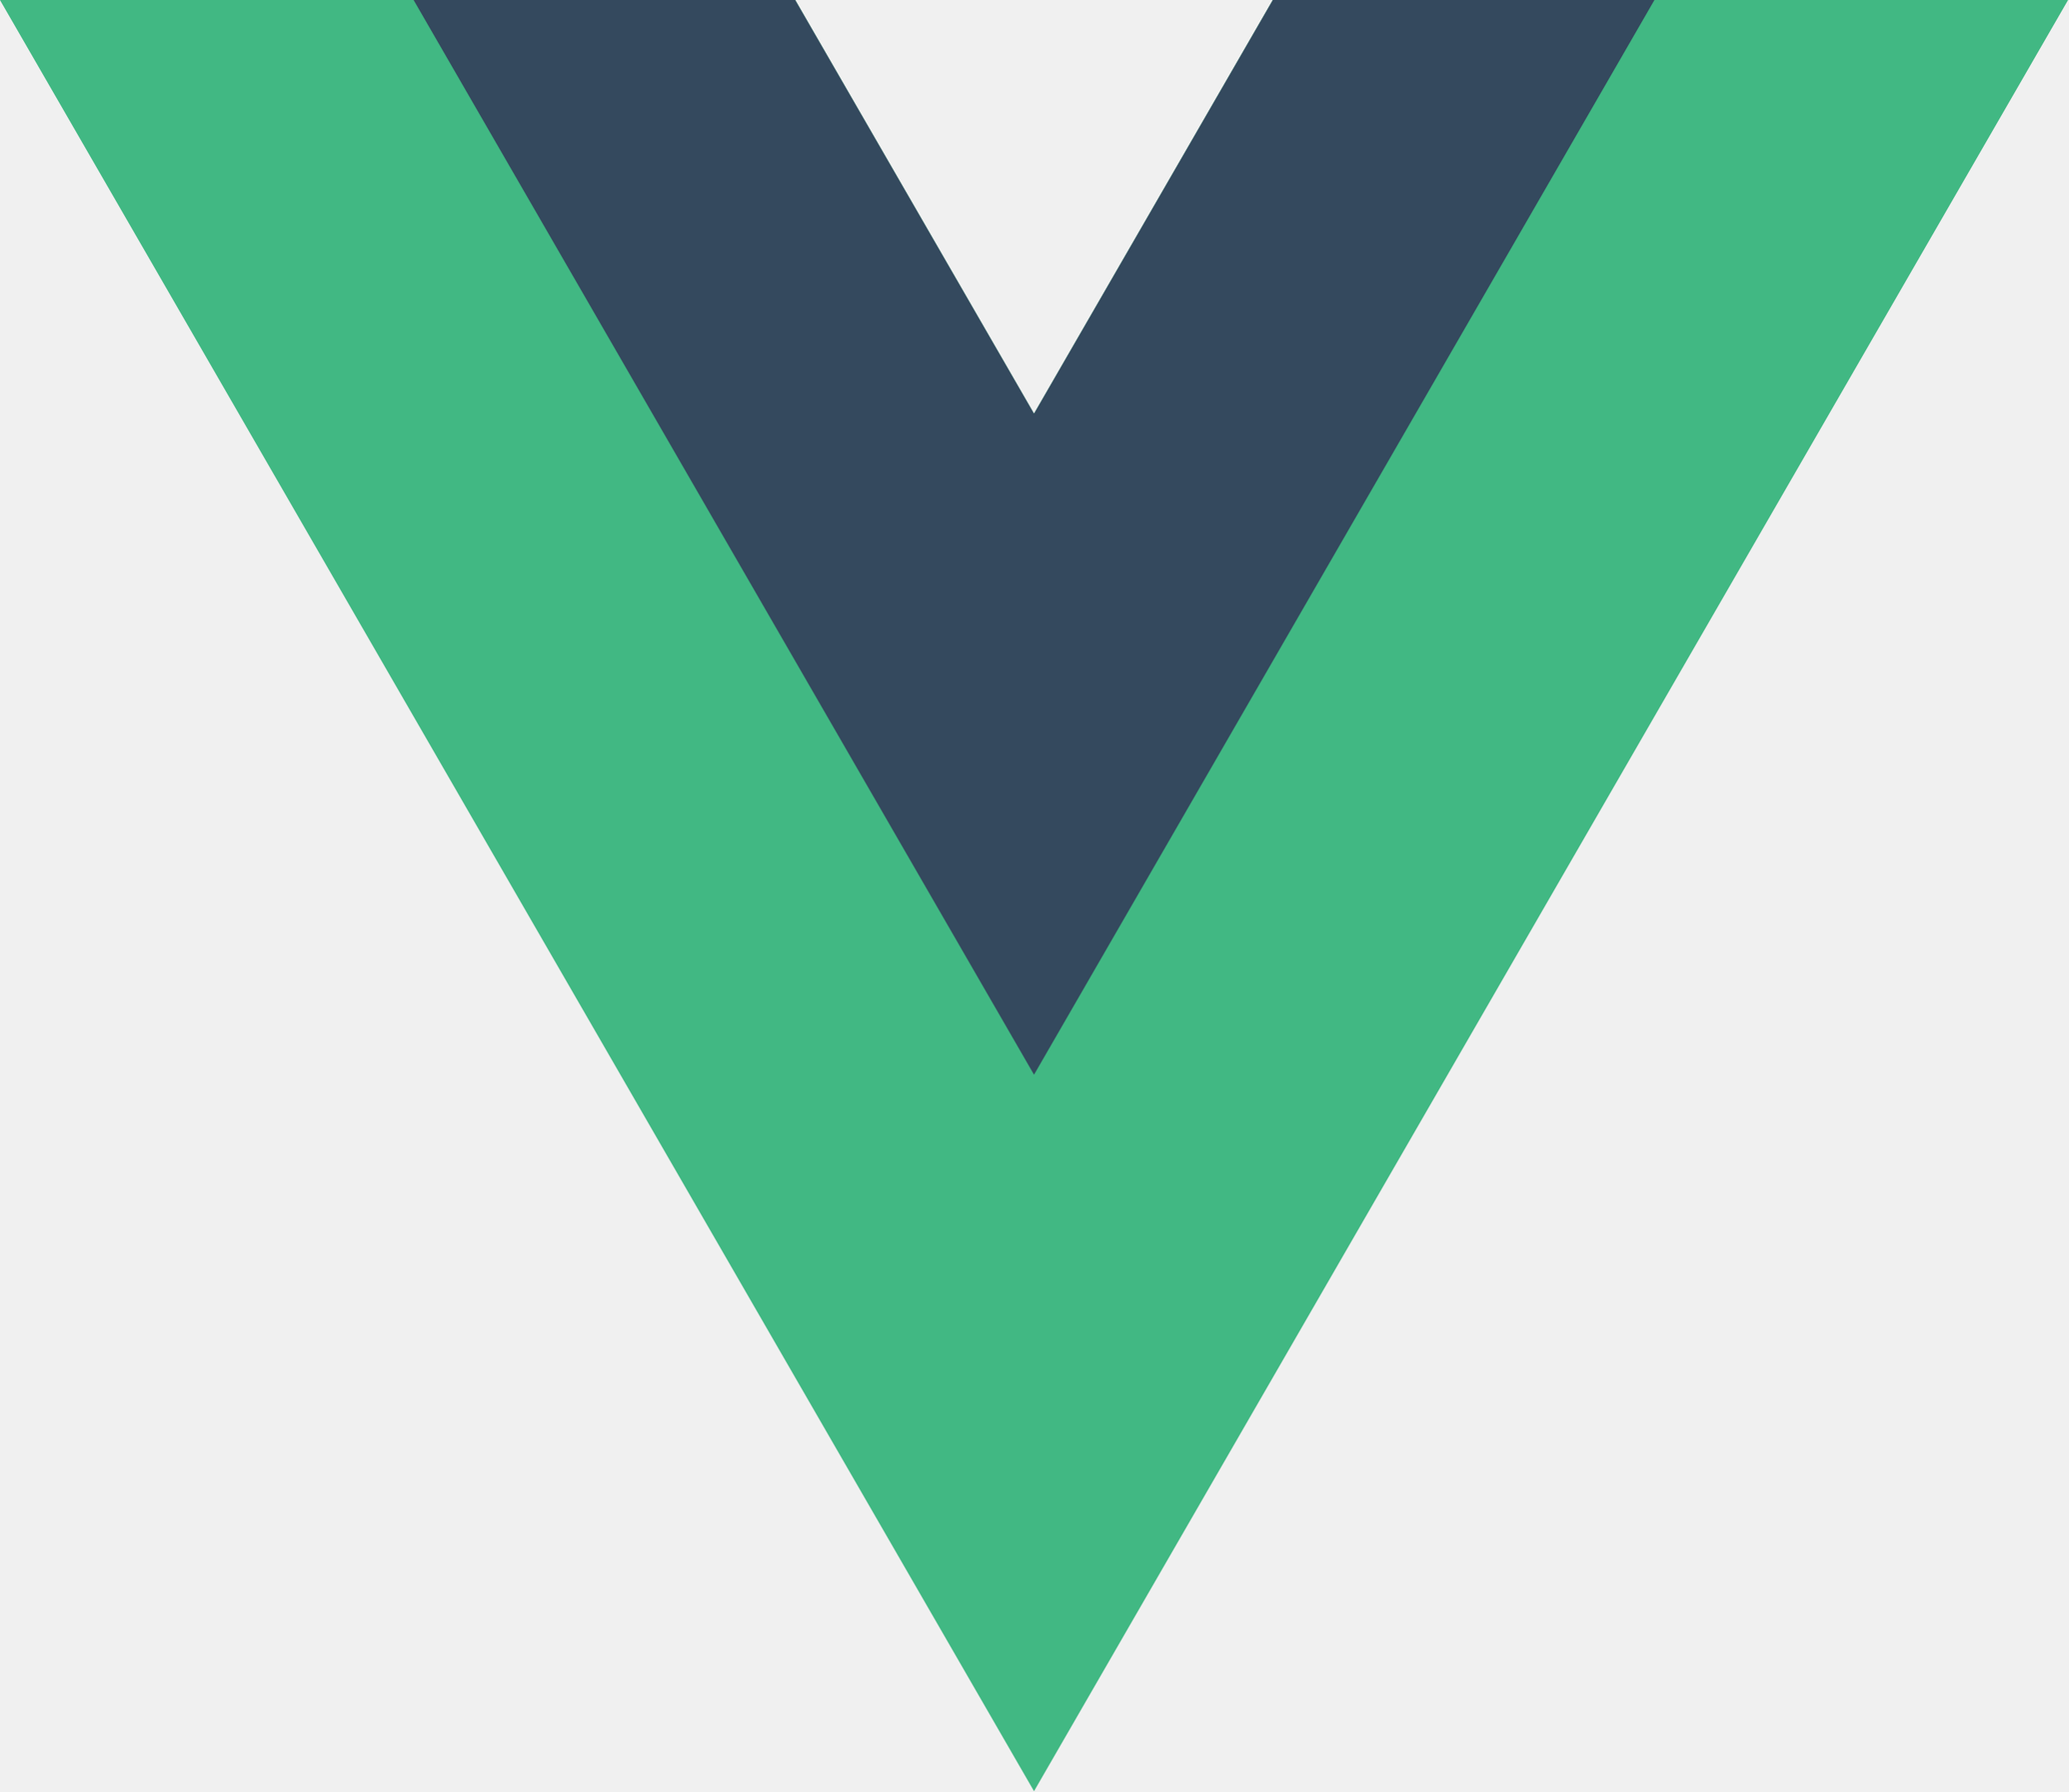
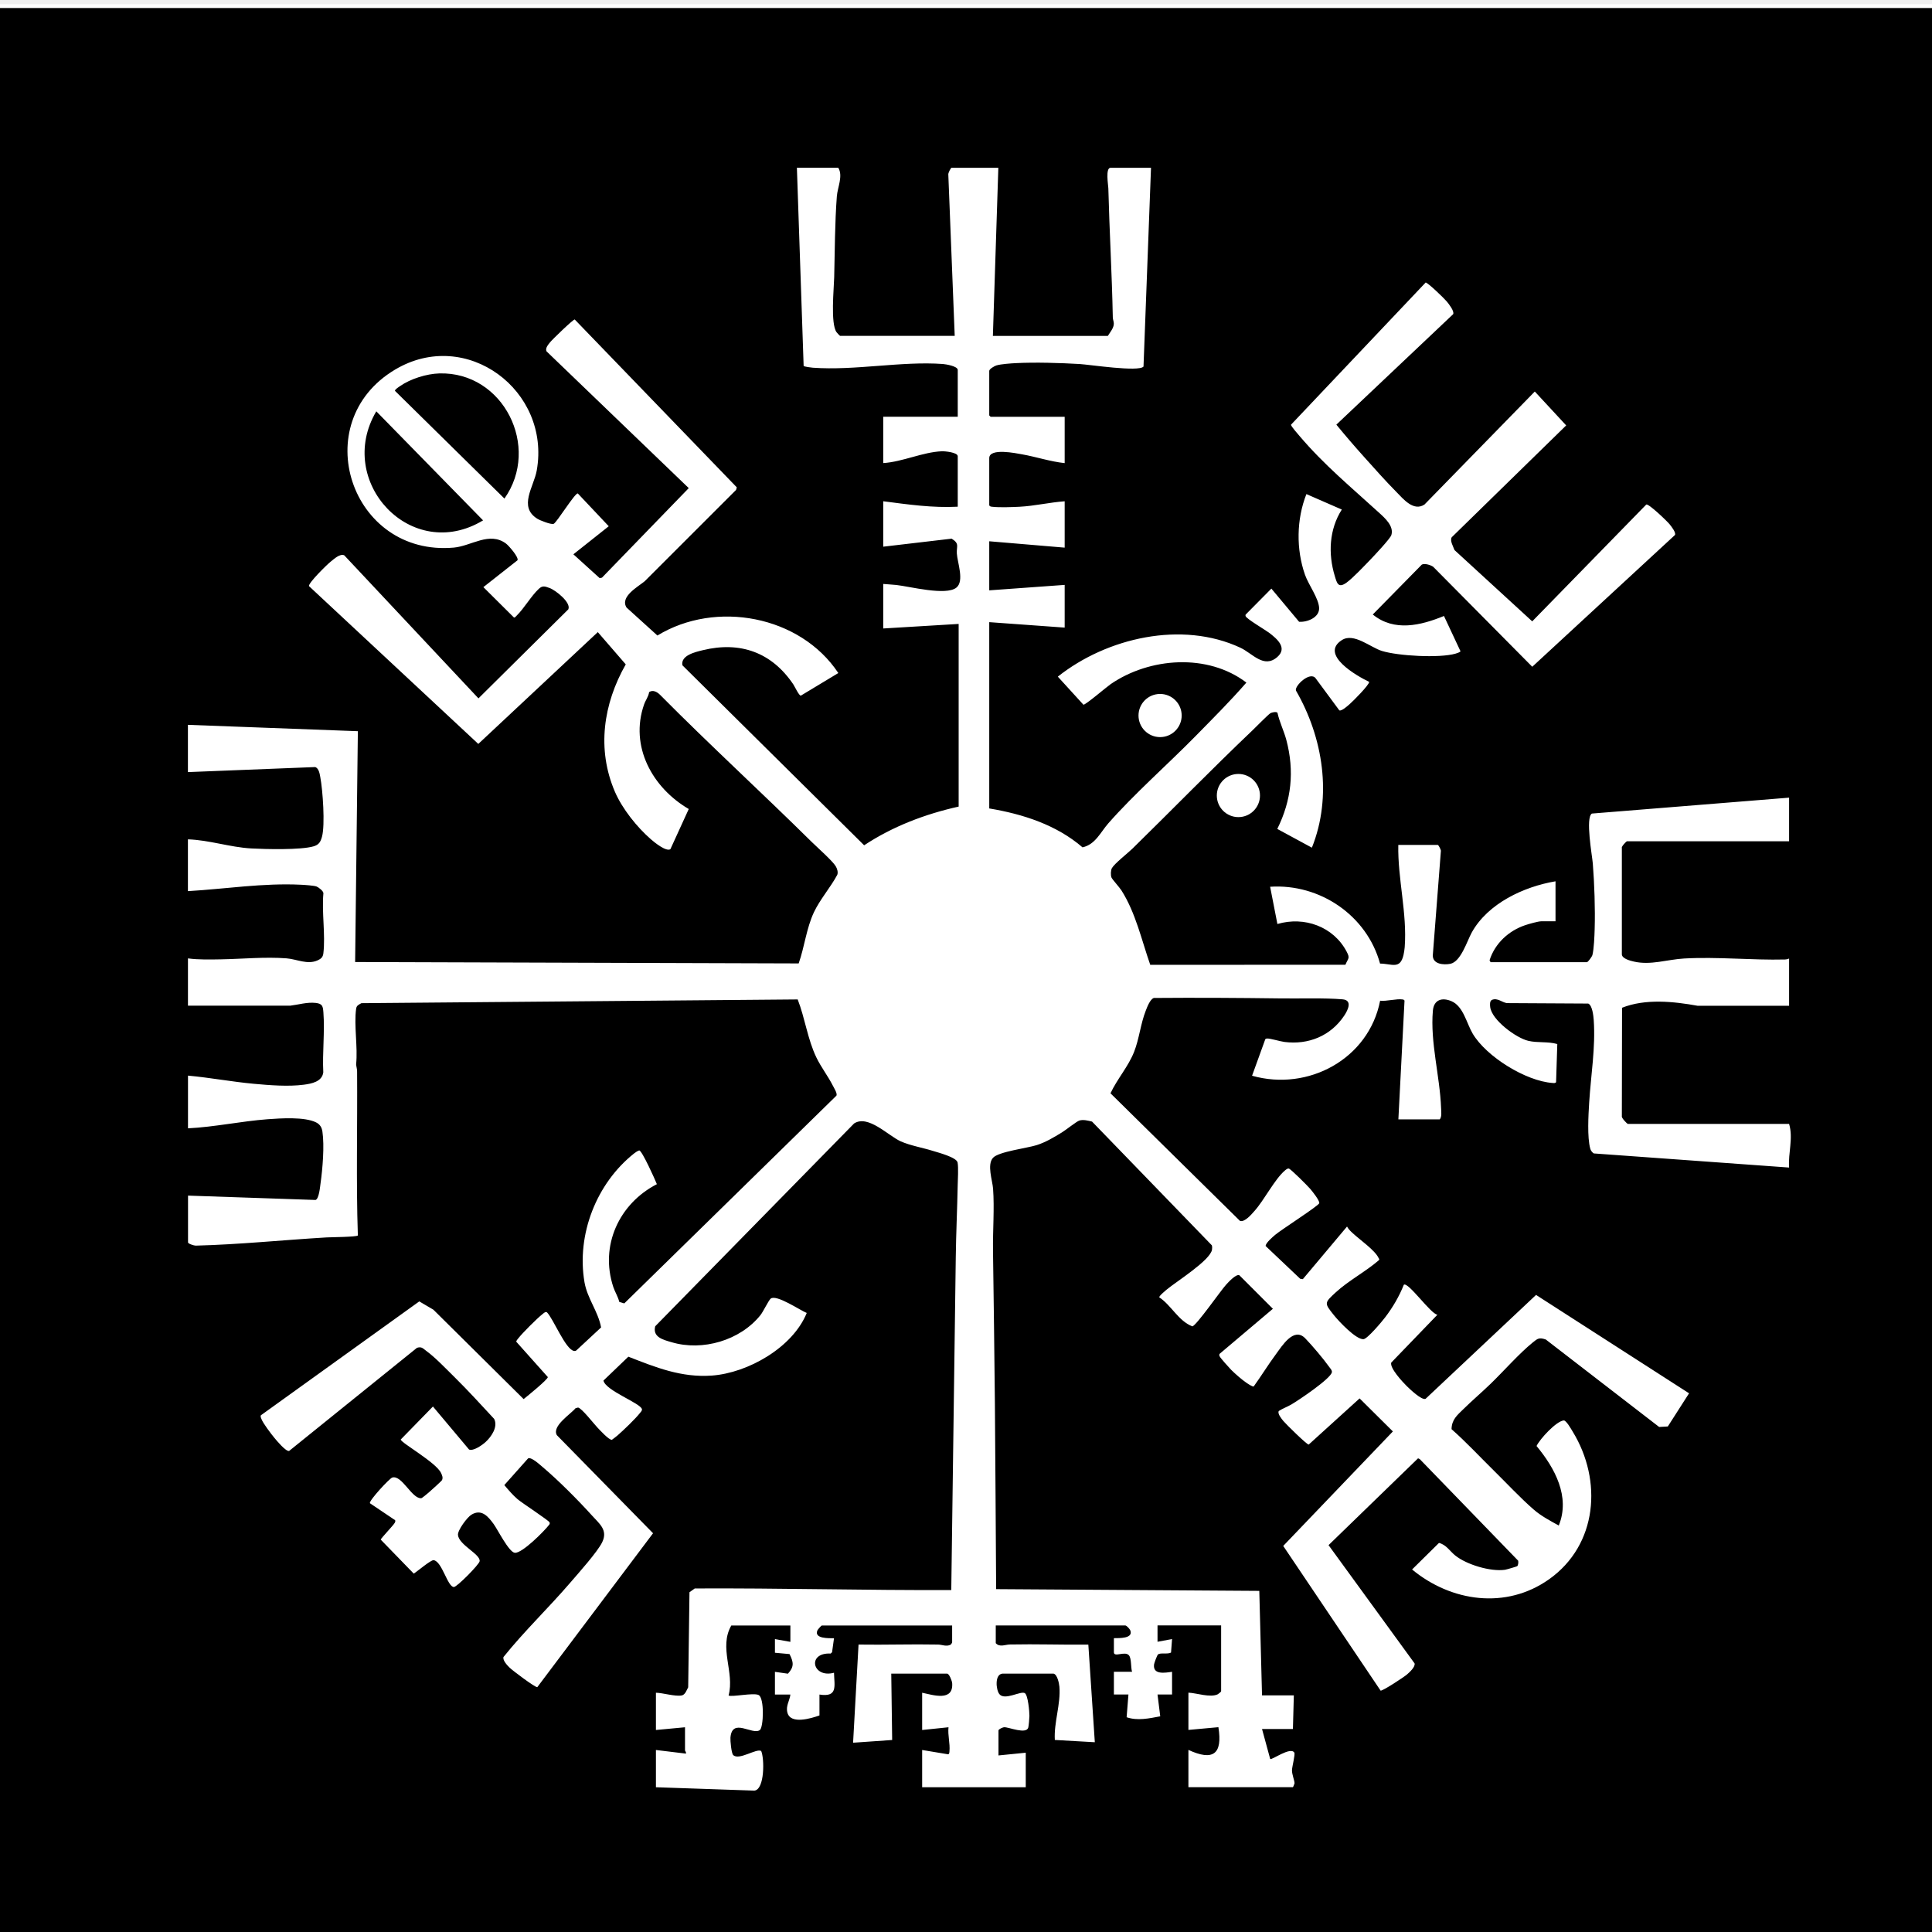
- <svg xmlns="http://www.w3.org/2000/svg" viewBox="0 0 261.76 226.69">
-   <path d="M161.096.001l-30.225 52.351L100.647.001H-.005l130.877 226.688L261.749.001z" fill="#41b883" />
-   <path d="M161.096.001l-30.225 52.351L100.647.001H52.346l78.526 136.01L209.398.001z" fill="#34495e" />
+ <svg xmlns="http://www.w3.org/2000/svg" id="FreeMan" viewBox="0 0 510.24 510.24">
+   <defs>
+     <style>
+       .cls-1 {
+         fill: #fff;
+       }
+ 
+       .cls-2 {
+         stroke: #fff;
+         stroke-miterlimit: 10;
+       }
+     </style>
+   </defs>
+   <rect class="cls-2" x="-3" y="1.62" width="523.05" height="510.24" />
+   <path class="cls-1" d="M252.14,88.71l-1.69-42.61c-.08-.37.65-1.79.85-1.79h12.36l-1.44,44.4h30.36c.59-.96,1.58-2.07,1.58-3.24,0-.56-.26-1.09-.27-1.67-.22-11.37-.89-22.72-1.18-34.1-.02-.79-.82-5.39.59-5.39h10.68l-1.98,52.5c-1.26,1.48-14.26-.52-16.85-.67-5.16-.3-11.68-.5-16.82-.24-1.38.07-3.91.24-5.16.6-.5.14-1.91.95-1.91,1.45v11.76l.36.36h19.56v12.24c-3.82-.41-7.47-1.65-11.24-2.32-1.53-.27-8.68-1.78-8.68,1v12.48c.21.34.48.33.83.37,1.85.22,5.26.09,7.21-.01,3.98-.21,7.91-1.16,11.88-1.44v12.24l-19.92-1.68v12.96l19.92-1.44v11.28l-19.92-1.44v49.2c8.86,1.48,17.75,4.33,24.63,10.27,3.38-.73,4.75-3.98,6.8-6.32,6.86-7.81,15.66-15.53,23.04-23.04,4.56-4.65,9.16-9.23,13.44-14.15-10.22-7.78-25.55-6.65-35.83.4-1.05.72-6.68,5.54-7.21,5.44l-6.76-7.41c12.95-10.28,32.77-14.84,48.21-7.64,3.21,1.5,6.17,5.57,9.74,2.47,2.8-2.44-.09-4.85-2.17-6.43-.99-.75-6.01-3.69-6.19-4.39-.03-.13-.05-.25,0-.38l6.81-6.88,7.32,8.76c2.08.16,5.35-1.08,5.29-3.6s-2.79-6.15-3.72-8.78c-2.38-6.76-2.27-14.69.36-21.34l9.35,4.08c-3.35,5.26-3.64,11.68-1.85,17.57.54,1.76.86,3.33,3.06,1.76,1.69-1.21,4.68-4.39,6.24-6,1-1.04,5.35-5.64,5.64-6.6.71-2.34-1.68-4.46-3.25-5.89-7.29-6.66-14.53-12.63-21.01-20.27-.38-.45-2.31-2.63-2.25-2.97l35.57-37.56c.67.1,4.92,4.22,5.57,5.01.53.64,2.05,2.56,1.69,3.35l-30.85,29.18c2.37,2.89,4.82,5.74,7.32,8.52,2.78,3.09,5.6,6.29,8.52,9.24,1.85,1.88,4.54,5.23,7.43,3.34l29.14-29.85,8.29,8.95-30.23,29.54c-.54.91.4,2.44.73,3.38l20.53,18.83,30.12-30.85c.63-.29,5.46,4.35,6.13,5.17.48.59,1.76,2.19,1.45,2.87l-37.69,34.8-26.16-26.4c-.71-.49-2.2-.96-3-.59l-12.96,13.19c5.66,4.61,12.65,2.91,18.8.39l4.38,9.35c-.38.32-.87.46-1.34.6-4.23,1.22-15.16.61-19.44-.72-3.05-.95-7.4-4.87-10.55-2.87-6.03,3.83,4.04,9.55,7.2,11.04,0,.84-4.29,5.13-5.16,5.88-.47.41-2.17,1.96-2.73,1.64l-6.27-8.49c-1.49-1.87-5.54,1.99-5.19,3.25,7.18,12.4,9.65,27.95,4.22,41.51l-9.14-4.95c3.75-7.58,4.57-15.26,2.4-23.47-.65-2.45-1.81-4.72-2.35-7.2-.25-.37-1.45-.13-1.84.09-.57.32-3.95,3.77-4.79,4.57-10.73,10.2-21.09,20.85-31.67,31.21-1.2,1.17-4.71,3.91-5.42,5.14-.33.57-.37,1.94-.1,2.53.23.5,2.06,2.51,2.62,3.38,3.75,5.9,5.31,13.1,7.6,19.64l51.54-.02c.77-1.81,1.27-1.67.32-3.48-3.49-6.62-11.19-9.37-18.28-7.28l-1.92-9.84c13.13-.86,25.54,7.56,29.03,20.29,3.08.02,5.27,1.64,6.19-2.24.14-.59.27-1.48.32-2.08.68-9.01-1.87-18.03-1.69-27.01h10.44c.17,0,.82,1.22.81,1.55l-2.14,27.62c-.02,2.35,2.89,2.57,4.64,2.22,2.79-.57,4.42-6.05,5.65-8.27,4.26-7.68,13.75-12.11,22.12-13.52v10.56h-3.72c-.87,0-3.33.71-4.26,1.02-4.4,1.47-8.02,4.83-9.44,9.28l.27.5h25.44c.28,0,1.35-1.45,1.46-1.9.41-1.66.54-5.04.59-6.85.16-5.32-.07-12-.49-17.29-.17-2.13-2.01-12.15-.24-13.21l52.08-4.2v11.52h-42.84c-.11,0-1.53,1.4-1.33,1.79v28.11c.1,1.11,2.18,1.64,3.17,1.87,4.45,1.03,8.84-.56,13.27-.81,8.78-.5,17.87.48,26.66.26.41-.01.71-.08,1.07-.25v12.48h-24.13c-6.36-1.16-13.88-1.93-19.99.52l-.05,28.65c-.16.44,1.44,2.03,1.57,2.03h42.6c1.14,3.76-.28,7.67,0,11.52l-51.59-3.73c-.43-.3-.78-.73-.92-1.24-.84-3.07-.49-8.9-.29-12.18.45-7.27,1.71-14.51,1.2-21.84-.08-1.09-.36-3.83-1.44-4.32l-21.48-.12c-1.28-.16-2.5-1.48-3.96-.85-.62.3-.53,1.3-.46,1.9.43,3.43,6.84,8.15,10.05,8.91,2.47.59,5.18.13,7.67.85l-.32,10.07c-.22.31-.61.23-.94.21-7.05-.49-17.48-6.95-21.08-13.02-1.61-2.72-2.47-7.23-5.59-8.57-2.5-1.07-4.68-.42-4.93,2.52-.73,8.32,1.87,17.36,2.17,25.69.03.92.24,2.33-.36,3h-10.92l1.62-31.33c-.04-.26-.31-.31-.54-.35-1.49-.24-4.22.53-5.9.34-3,15.36-18.98,24.02-33.82,19.81l3.48-9.61c.12-.18.26-.2.46-.22.78-.06,3.5.77,4.62.91,6.31.8,12.2-1.58,15.78-6.95,1.01-1.51,2.23-4.08-.45-4.31-4.88-.41-11.27-.17-16.32-.24-11.18-.15-22.33-.21-33.5-.12-1,.31-1.78,2.42-2.15,3.37-1.37,3.48-1.72,7.41-3.07,10.85-1.54,3.92-4.47,7.16-6.24,10.96l34.21,33.71c1.26.37,3-1.71,3.79-2.6,2.63-2.94,5.33-8.37,8.03-10.69.26-.22.71-.62,1.05-.55.55.11,5.02,4.61,5.67,5.37.53.62,2.55,3.13,2.38,3.79-.18.69-10.07,7.02-11.61,8.33-.64.54-2.61,2.22-2.54,2.98l9.13,8.65.69.09,11.67-13.89c.38.71.97,1.26,1.56,1.8,1.73,1.61,5.85,4.49,6.75,6.47.09.2.32.34.11.61-3.52,3.05-8.01,5.38-11.42,8.52-3.05,2.81-3.01,2.82-.47,6,1.26,1.58,5.8,6.44,7.8,6.35,1.05-.05,4.93-4.71,5.73-5.76,2.01-2.63,3.72-5.54,4.94-8.62,1.15-.83,7.11,7.73,8.87,7.92l-12.2,12.65c-.4,1.46,3,5.1,4.07,6.16.81.8,3.99,3.86,5.01,3.39l29.17-27.43,40.41,25.98-5.61,8.76-2.29.13-29.94-23.1c-1.75-.58-2.12-.28-3.41.76-3.65,2.96-7.67,7.56-11.15,10.93-2.35,2.27-4.88,4.42-7.21,6.71-1.65,1.61-3.06,2.74-3.12,5.28,3.87,3.41,7.37,7.2,11.04,10.81,3.35,3.29,7.2,7.43,10.68,10.44,1.99,1.72,4.3,2.93,6.6,4.2,3.1-7.63-1.07-15.21-5.87-21,.89-1.88,5.22-6.57,7.18-6.75.65-.06,1.98,2.31,2.37,2.95,7.9,12.9,6.58,29.92-6.26,39.01-11.33,8.01-25.81,5.96-36.16-2.6l7.1-7.01c1.9.43,2.9,2.2,4.29,3.31,3.02,2.43,9.3,4.31,13.13,3.78.37-.05,3.11-.85,3.24-.95.28-.24.35-1.07.26-1.45l-25.99-26.83-.45-.21-23.64,22.93,22.72,31.23c.23.93-1.34,2.35-2.01,2.93-.79.69-6.31,4.32-6.96,4.27l-25.72-38.22,28.96-30.24-8.79-8.72-13.44,12.19c-.45.08-6.05-5.44-6.69-6.22-.46-.56-1.64-1.97-1.21-2.65,1.05-.68,2.25-1.09,3.32-1.72,1.83-1.07,10.46-6.84,10.7-8.53.07-.52-.41-.97-.7-1.38-1.5-2.11-4.54-5.71-6.35-7.57-3-3.08-6.09,1.99-7.76,4.25-2.03,2.74-3.83,5.69-5.83,8.46-.27.19-1.65-.77-1.97-.99-1.14-.76-3.04-2.43-4.02-3.42-.49-.5-2.8-3.07-2.99-3.5-.12-.27-.2-.45-.01-.71l14.05-11.88-8.87-8.87c-.9-.34-2.9,1.86-3.49,2.51-1.42,1.55-7.85,10.8-8.91,11-3.68-1.42-5.58-5.59-8.72-7.65-.21-.3,1.67-1.83,2.05-2.15,2.42-2.01,11.43-7.65,11.86-10.46.06-.38.06-.76-.04-1.14l-31.64-32.68c-1.05-.25-2.3-.6-3.36-.27-.74.23-3.56,2.5-4.57,3.11-2.13,1.3-4.3,2.62-6.7,3.38-2.52.8-10.05,1.71-11.53,3.35-1.64,1.83-.14,5.96.02,8.16.38,5.17-.09,11.06-.02,16.34.18,13.39.38,26.91.5,40.3.14,16.37.22,32.72.33,49.11l69.5.46.72,27.6h8.4l-.24,8.88h-8.16l2.16,7.92c.4.36,5.38-3.34,6.37-1.68.28.46-.62,3.79-.62,4.69,0,1.06.66,2.65.68,3.39,0,.06-.37,1.04-.43,1.04h-27.6v-9.84c6.49,2.99,9.07,1.18,7.92-6l-7.92.72v-9.84c2.16.09,5.76,1.39,7.75.43.2-.1.89-.68.89-.79v-17.4h-16.8v4.32l3.84-.72-.27,3.57c-.91.51-2.83-.03-3.45.51-.24.21-.97,2.2-1.03,2.59-.4,2.86,2.94,2.24,4.75,1.98v6h-3.84l.72,5.76c-2.92.54-5.98,1.24-8.88.24l.48-6h-3.84v-6h4.8c-.36-1.11-.13-3.51-.82-4.34-1.04-1.25-3.98.64-3.98-.82v-3.72c1.34-.02,5.16.15,4.34-2.04-.15-.4-.99-1.32-1.34-1.32h-34.2v4.68c1.04,1.15,2.48.37,3.71.35,6.91-.14,13.84.1,20.74.04l1.71,25.77-10.56-.6c-.28-4.59,1.59-9.48,1.21-14.05-.08-.92-.56-3.28-1.57-3.47h-13.45c-2.13.17-1.74,4.28-.84,5.41,1.42,1.79,5.64-.93,6.73-.25.84.52,1.22,4.94,1.21,6.01,0,.52-.19,2.68-.3,3.07-.54,1.86-5.05-.09-6.32-.08-.42,0-1.55.52-1.55.85v6.6l7.2-.72v9.12h-27.36v-9.84l6.85,1.14c.34-.06.33-.48.36-.77.2-2.12-.48-4.25-.25-6.37l-6.96.72v-9.84c2.89.61,8.28,2.4,7.93-2.52-.04-.58-.78-2.52-1.33-2.52h-14.76l.24,17.52-10.32.72,1.44-25.92c7,.11,14.01-.14,21.01,0,1.06.02,2.2.61,3.31.03.12-.08.4-.52.4-.62v-4.44h-34.44c-.09,0-1.05,1.04-1.14,1.27-.97,2.25,3.05,2.08,4.38,2.09l-.51,3.68-.36.36c-6.37-.31-4.84,6.6.87,5.07.09,3.52,1.08,6.53-3.84,5.76v5.52c-2.21.77-7.63,2.46-8.47-.76-.47-1.79.58-3.04.79-4.76h-4.08v-6l3.43.49c1.69-1.82,1.5-3.05.42-5.18l-3.85-.35v-3.6l4.08.72v-4.32h-15.6c-3.38,5.87.93,12.35-.72,18.48.72.5,6.52-.79,7.92-.12,1.58.76,1.32,8.54.33,9.26-1.98,1.43-7.33-3.41-7.76,2.02-.06.79.25,4.08.71,4.56,1.49,1.55,6.16-1.83,7.41-1.05.87,1.95.95,10.15-1.79,10.46l-26.01-.89v-9.84l7.92.96c.14-.34-.24-.72-.24-.84v-6.12l-7.68.72v-9.84c1.89.04,5.08,1.05,6.83.71.92-.18,1.29-1.43,1.69-2.15l.34-25.1,1.4-1c22.57-.12,45.15.52,67.74.42l1.19-87.97c.08-6.19.38-12.51.5-18.7.03-1.59.24-4.86-.02-6.24s-5.16-2.64-6.53-3.07c-2.69-.85-5.99-1.4-8.51-2.53-3.27-1.47-8.6-7.13-12.3-4.71l-52.52,53.56c-.74,2.89,2.14,3.57,4.33,4.21,8.17,2.43,18.1-.46,23.46-7.15.75-.93,2.16-3.94,2.72-4.37,1.53-1.18,7.81,3.13,9.51,3.79-3.7,9.12-15.52,15.85-25.07,16.54-8.04.57-14.75-2.14-22.04-4.99l-6.58,6.31c.55,2.65,9.8,5.96,10.16,7.54.09.41-.28.71-.49.99-1.18,1.53-4.47,4.68-6,6-.46.4-.96.74-1.44,1.11-.77.09-3.2-2.59-3.85-3.27-.9-.94-4.13-5.11-5.09-5.25l-.67.19c-1.31,1.59-6.32,4.72-4.92,7.11l25.4,25.9-30.57,40.65c-.56.11-6.55-4.4-7.29-5.13-.61-.6-1.9-1.93-1.64-2.83,5.5-6.86,11.89-12.95,17.61-19.61,2.06-2.4,7.26-8.19,8.47-10.73,1.53-3.2-.71-4.82-2.71-7.04-3.67-4.06-8.91-9.33-13.08-12.84-.68-.57-2.98-2.71-3.8-2.23l-6.27,7.04c1.09,1.29,2.2,2.6,3.48,3.71,1.17,1.01,8.36,5.67,8.49,6.17.05.2.04.38-.09.55-1.28,1.69-7.17,7.63-9.11,7.45-1.55-.15-4.54-6.16-5.6-7.61-1.45-1.99-3.2-4.09-5.89-2.43-1.1.68-3.64,4.09-3.52,5.34.26,2.66,6.01,5.09,5.72,6.93-.14.9-5.99,6.81-6.8,6.81-1.68,0-3.11-6.77-5.34-7.09-.74-.11-4.35,3-5.26,3.55l-8.72-8.98c0-.29,3.33-3.75,3.71-4.44.11-.21.21-.48.09-.69l-6.67-4.49c-.18-.76,5.18-6.54,5.91-6.77,2.54-.77,5.15,5.6,7.64,5.46.25-.01,1.69-1.26,2.03-1.54.49-.42,3.36-2.99,3.48-3.25.31-.66.02-1.29-.27-1.89-1.32-2.8-10.48-7.88-10.64-8.82l8.51-8.72,9.54,11.36c1.14.49,3.53-1.21,4.38-2,1.52-1.39,3.32-4.01,2.24-6.1-3.42-3.68-6.82-7.43-10.4-10.96-2.09-2.05-5.19-5.31-7.46-6.94-.9-.65-1.26-1.28-2.52-.86l-33.76,27.23c-.85.22-3.3-2.73-3.9-3.46-.88-1.07-2.97-3.8-3.42-4.98-.12-.32-.28-.6-.16-.96l41.85-30.09,3.73,2.19,23.83,23.61c.84-.66,6.49-5.25,6.39-5.82l-8.35-9.35c.09-.36.35-.61.56-.89,1.05-1.36,5-5.31,6.36-6.36.29-.23.79-.76,1.21-.49,1.68,1.7,4.91,9.86,7.14,10.19.27.04.47.01.67-.19l6.48-6.02c-.79-4.26-3.65-7.63-4.39-11.95-2.14-12.61,3.17-26.13,13.13-34.02.41-.32.84-.6,1.33-.78.75.06,4.19,7.73,4.66,8.92-9.99,5.14-15.11,16.25-11.51,27.15.45,1.35,1.25,2.55,1.58,3.94l1.32.4,56.04-54.88c.27-.61-.65-2.02-.96-2.64-1.29-2.54-3.1-4.86-4.34-7.42-2.34-4.86-2.99-10.33-4.94-15.34l-115.23.99c-.73.42-1.27.59-1.39,1.49-.6,4.39.48,10.12,0,14.66.06.65.26,1.23.26,1.9.11,14.43-.28,28.9.2,43.3-.25.39-7.14.45-8.24.51-11.37.67-23.24,1.89-34.58,2.17-.45.01-2.03-.5-2.03-.85v-12.36l33.67,1.15c.93-.28,1.2-3.49,1.33-4.43.54-3.82,1.05-9.88.49-13.63-.16-1.11-.65-1.91-1.66-2.42-3.04-1.53-9.4-1.09-12.84-.84-7.02.53-13.97,2.05-21,2.4v-13.92c5.81.53,11.59,1.63,17.4,2.16,4.16.38,9.07.78,13.19.24,2.06-.27,4.81-.79,5.14-3.26-.26-5.14.42-10.74.03-15.83-.12-1.64-.26-2.31-2.05-2.51-2.23-.25-4.51.46-6.71.73h-27.01v-12.49c2.82.38,5.89.3,8.77.25,5.65-.1,11.61-.7,17.28-.26,2.71.21,5.51,1.75,8.19.53.89-.4,1.4-.83,1.52-1.84.58-4.88-.45-10.86.01-15.86.04-.59-1.28-1.6-1.8-1.8-.66-.26-3.2-.43-4.09-.47-10.01-.5-19.95,1.11-29.89,1.69v-13.68c5.62.18,11.07,2.08,16.68,2.4,3.81.21,13.1.44,16.49-.55,1.42-.41,1.86-1.16,2.24-2.56.85-3.12.2-12.28-.44-15.66-.16-.88-.37-2.4-1.36-2.72l-33.61,1.33v-12.48l44.88,1.68-.72,60.96,117.14.37c1.55-4.4,2.03-9.25,4.02-13.5,1.6-3.4,4.4-6.58,6.18-9.91.26-.71-.04-1.62-.41-2.25-.81-1.38-4.91-5.01-6.32-6.4-13.24-13.08-26.98-25.66-40.08-38.88-.77-.77-1.88-1.39-2.89-.72-.16,1.2-.93,2.13-1.32,3.24-3.89,11.08,2.2,22.05,11.79,27.64l-4.85,10.61c-1.13.73-4.27-1.85-5.13-2.6-3.7-3.22-7.57-8.05-9.52-12.56-4.84-11.25-3.07-23.23,2.86-33.65l-7.38-8.52-31.56,29.53-44.72-41.68c-.17-.86,4.81-5.73,5.72-6.45s2.47-2.2,3.6-1.68l35.44,37.78,23.73-23.51c.82-1.8-3.41-5.09-4.93-5.63-1.21-.43-1.86-.74-2.88.23-2.04,1.92-3.85,5.14-5.86,7.09-.19.18-.38.51-.69.46l-8.07-8.02,9.01-7.09c.39-.8-2.32-3.88-3.03-4.41-4.4-3.27-9.14.64-13.78,1.06-27.22,2.43-38.96-33-15.55-46.99,18.84-11.26,41.22,5.49,37.44,26.64-.76,4.29-4.91,9.55.14,12.72.71.45,3.63,1.6,4.32,1.36.79-.27,5.7-8.32,6.4-8.02l8.16,8.65-9.34,7.41,6.94,6.29.61-.12,22.92-23.65-37.57-36.13c-.39-.83.46-1.77.96-2.4.59-.74,6.04-6.01,6.49-6.01l42.81,44.34-.2.68-24.13,24.12c-1.79,1.47-6.59,4.08-4.79,6.94l8.15,7.39c15.43-9.41,37.72-5.26,47.78,9.91l-9.9,5.97c-.47.05-1.61-2.41-1.99-2.98-5.68-8.43-14-11.45-23.92-9.02-1.92.47-5.86,1.35-5.37,3.98l48,47.54c7.56-5,16.12-8.25,24.96-10.22v-48.24l-19.92,1.2v-11.76c1.14.12,2.32.14,3.45.27,3.6.4,13.12,2.91,15.87.7,2.15-1.73.27-6.59.12-9.01-.12-1.93.78-2.59-1.37-3.92l-18.07,2.12v-12c6.54.85,13.05,1.79,19.68,1.44v-13.32c0-1.04-3.4-1.35-4.2-1.32-5.07.21-10.37,2.8-15.48,3.12v-12.24h19.68v-12.36c0-1-3.16-1.51-3.95-1.57-10.95-.79-23.12,1.79-34.34.98-.43-.03-2.25-.26-2.41-.47l-1.78-52.34h10.92c1.33,2.11-.19,5.18-.37,7.55-.53,6.95-.53,14.38-.7,21.38-.08,3.12-1,12.18.61,14.49.12.18.88.98.94.98h30.36ZM116.02,98.62c-3.34.1-7.59,1.41-10.35,3.34-.27.19-1.44.91-1.36,1.26l28.91,28.45c9.62-13.59-.23-33.54-17.21-33.05ZM127.58,137.43l-28.2-28.8c-10.95,18.51,9.21,40.27,28.2,28.8Z" />
+   <circle class="cls-1" cx="306.38" cy="188.97" r="5.7" />
+   <circle class="cls-1" cx="327.06" cy="210.1" r="5.7" />
</svg>
